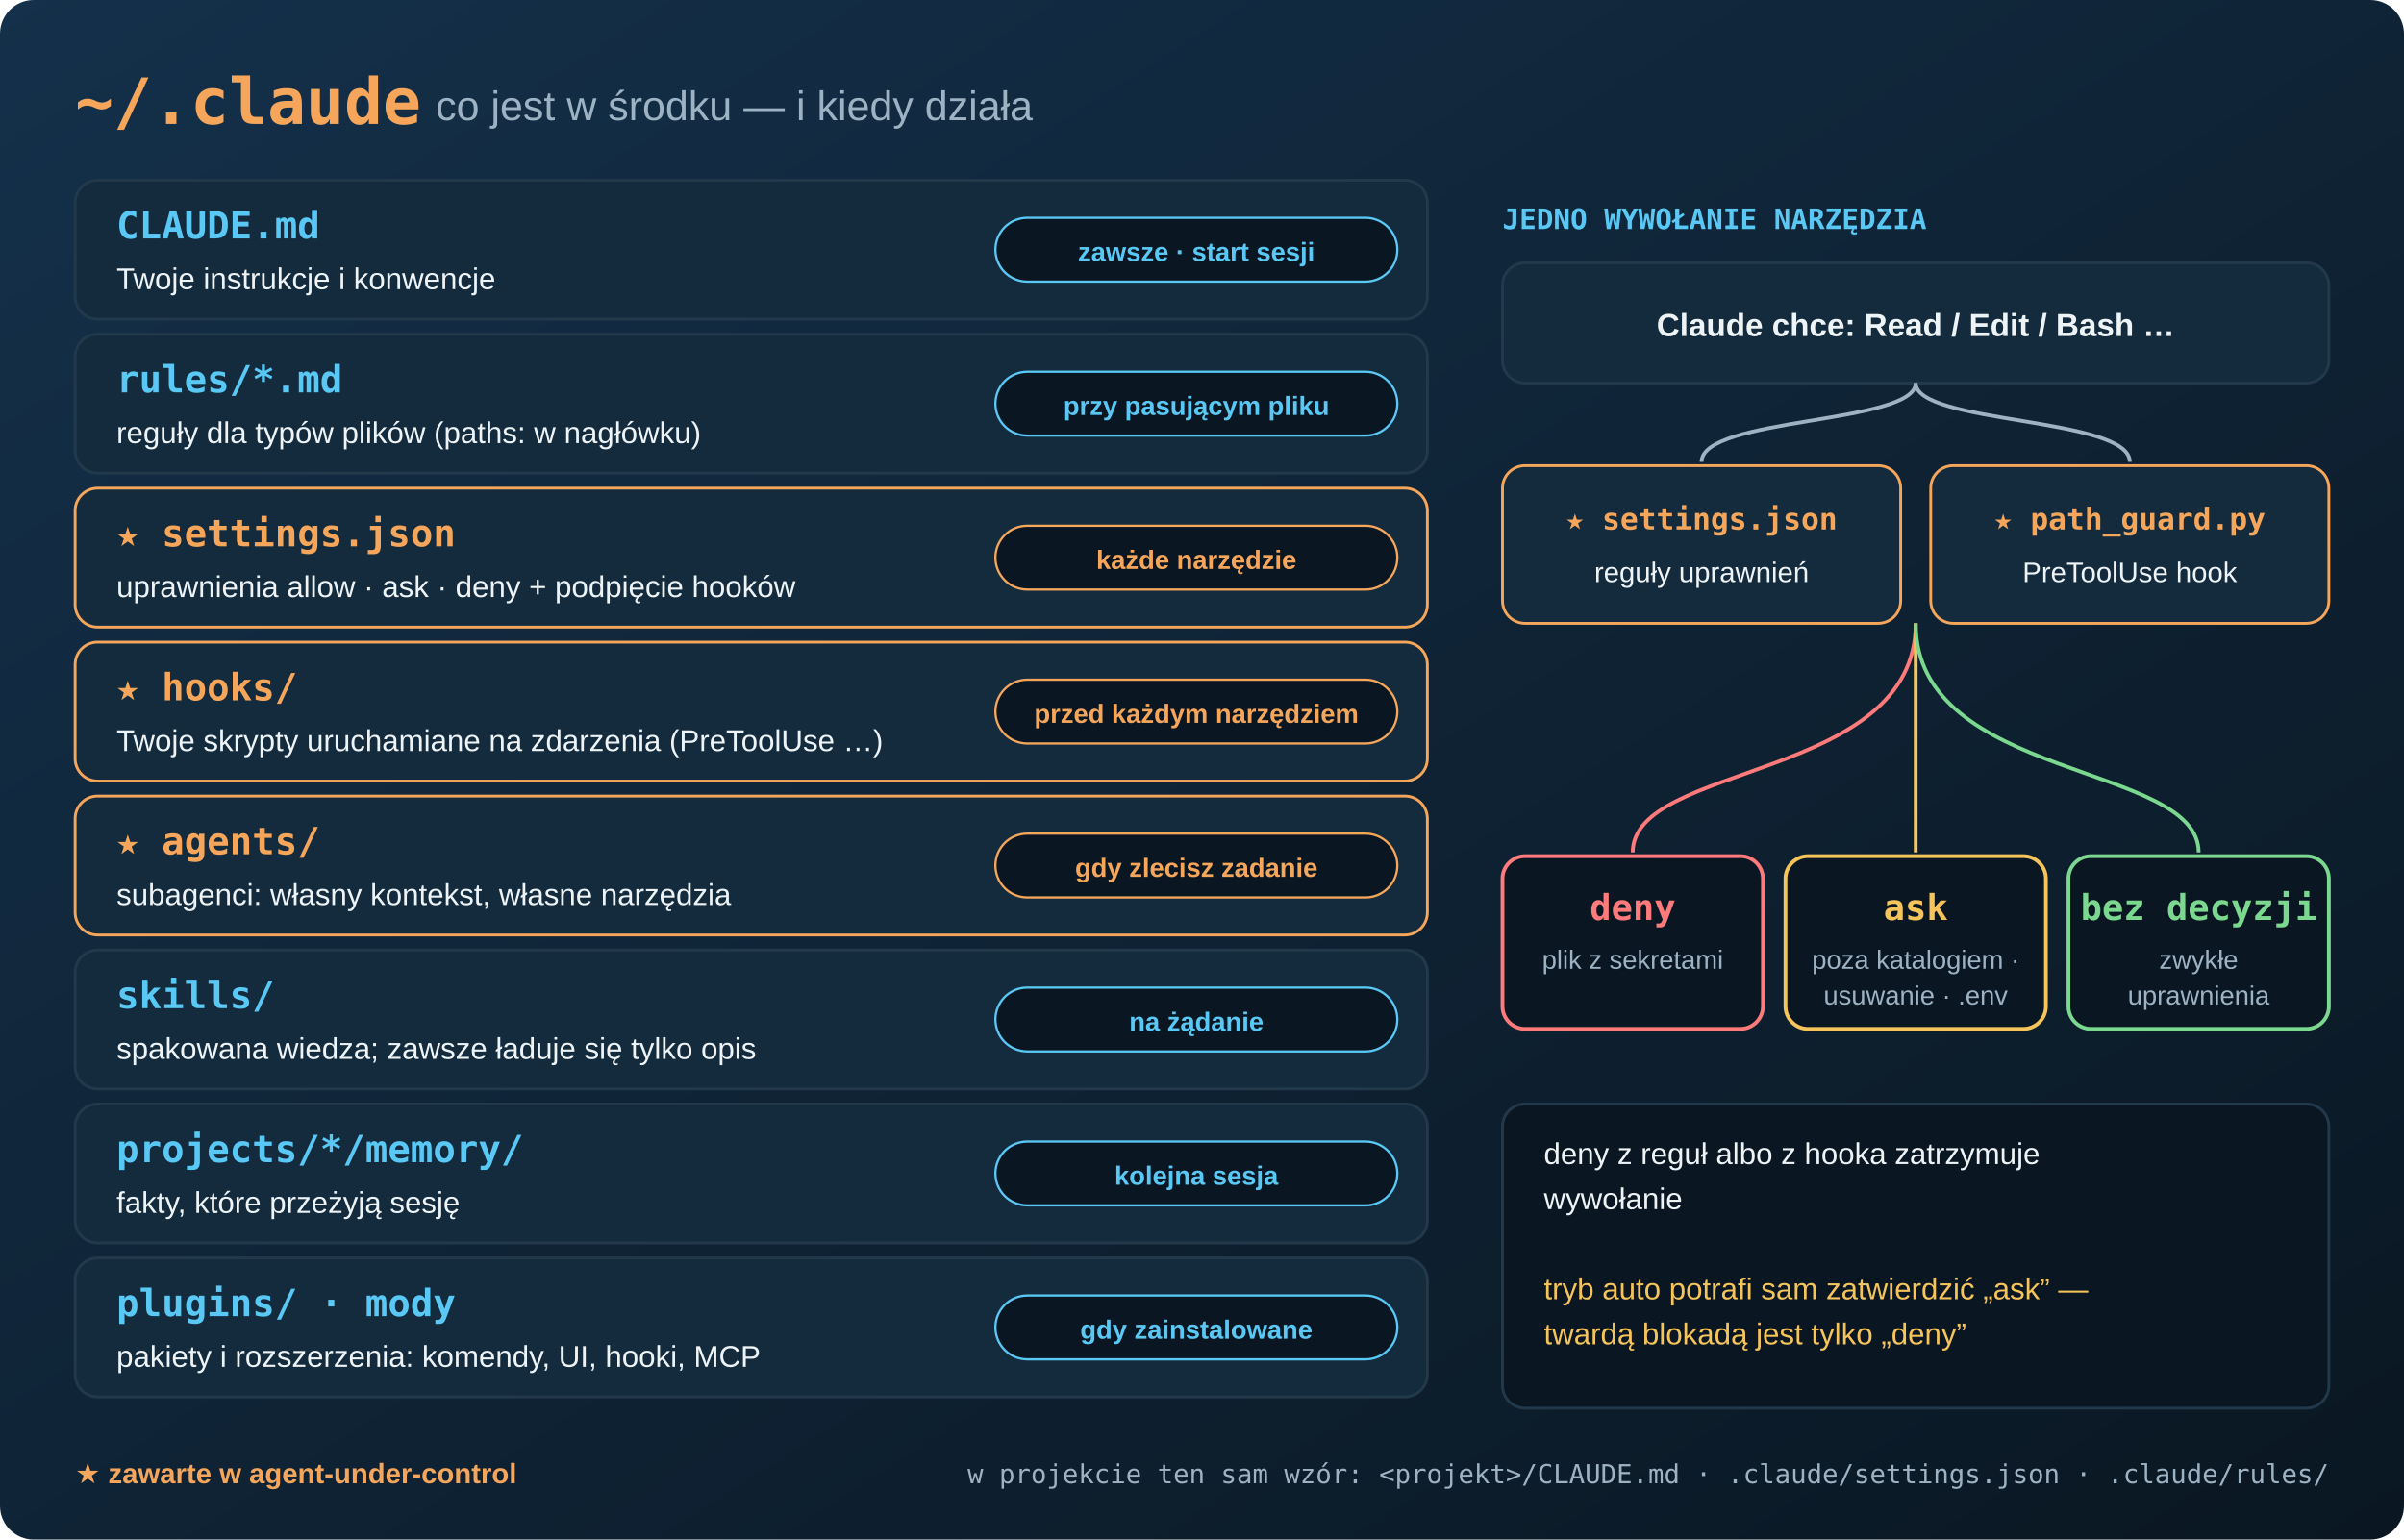
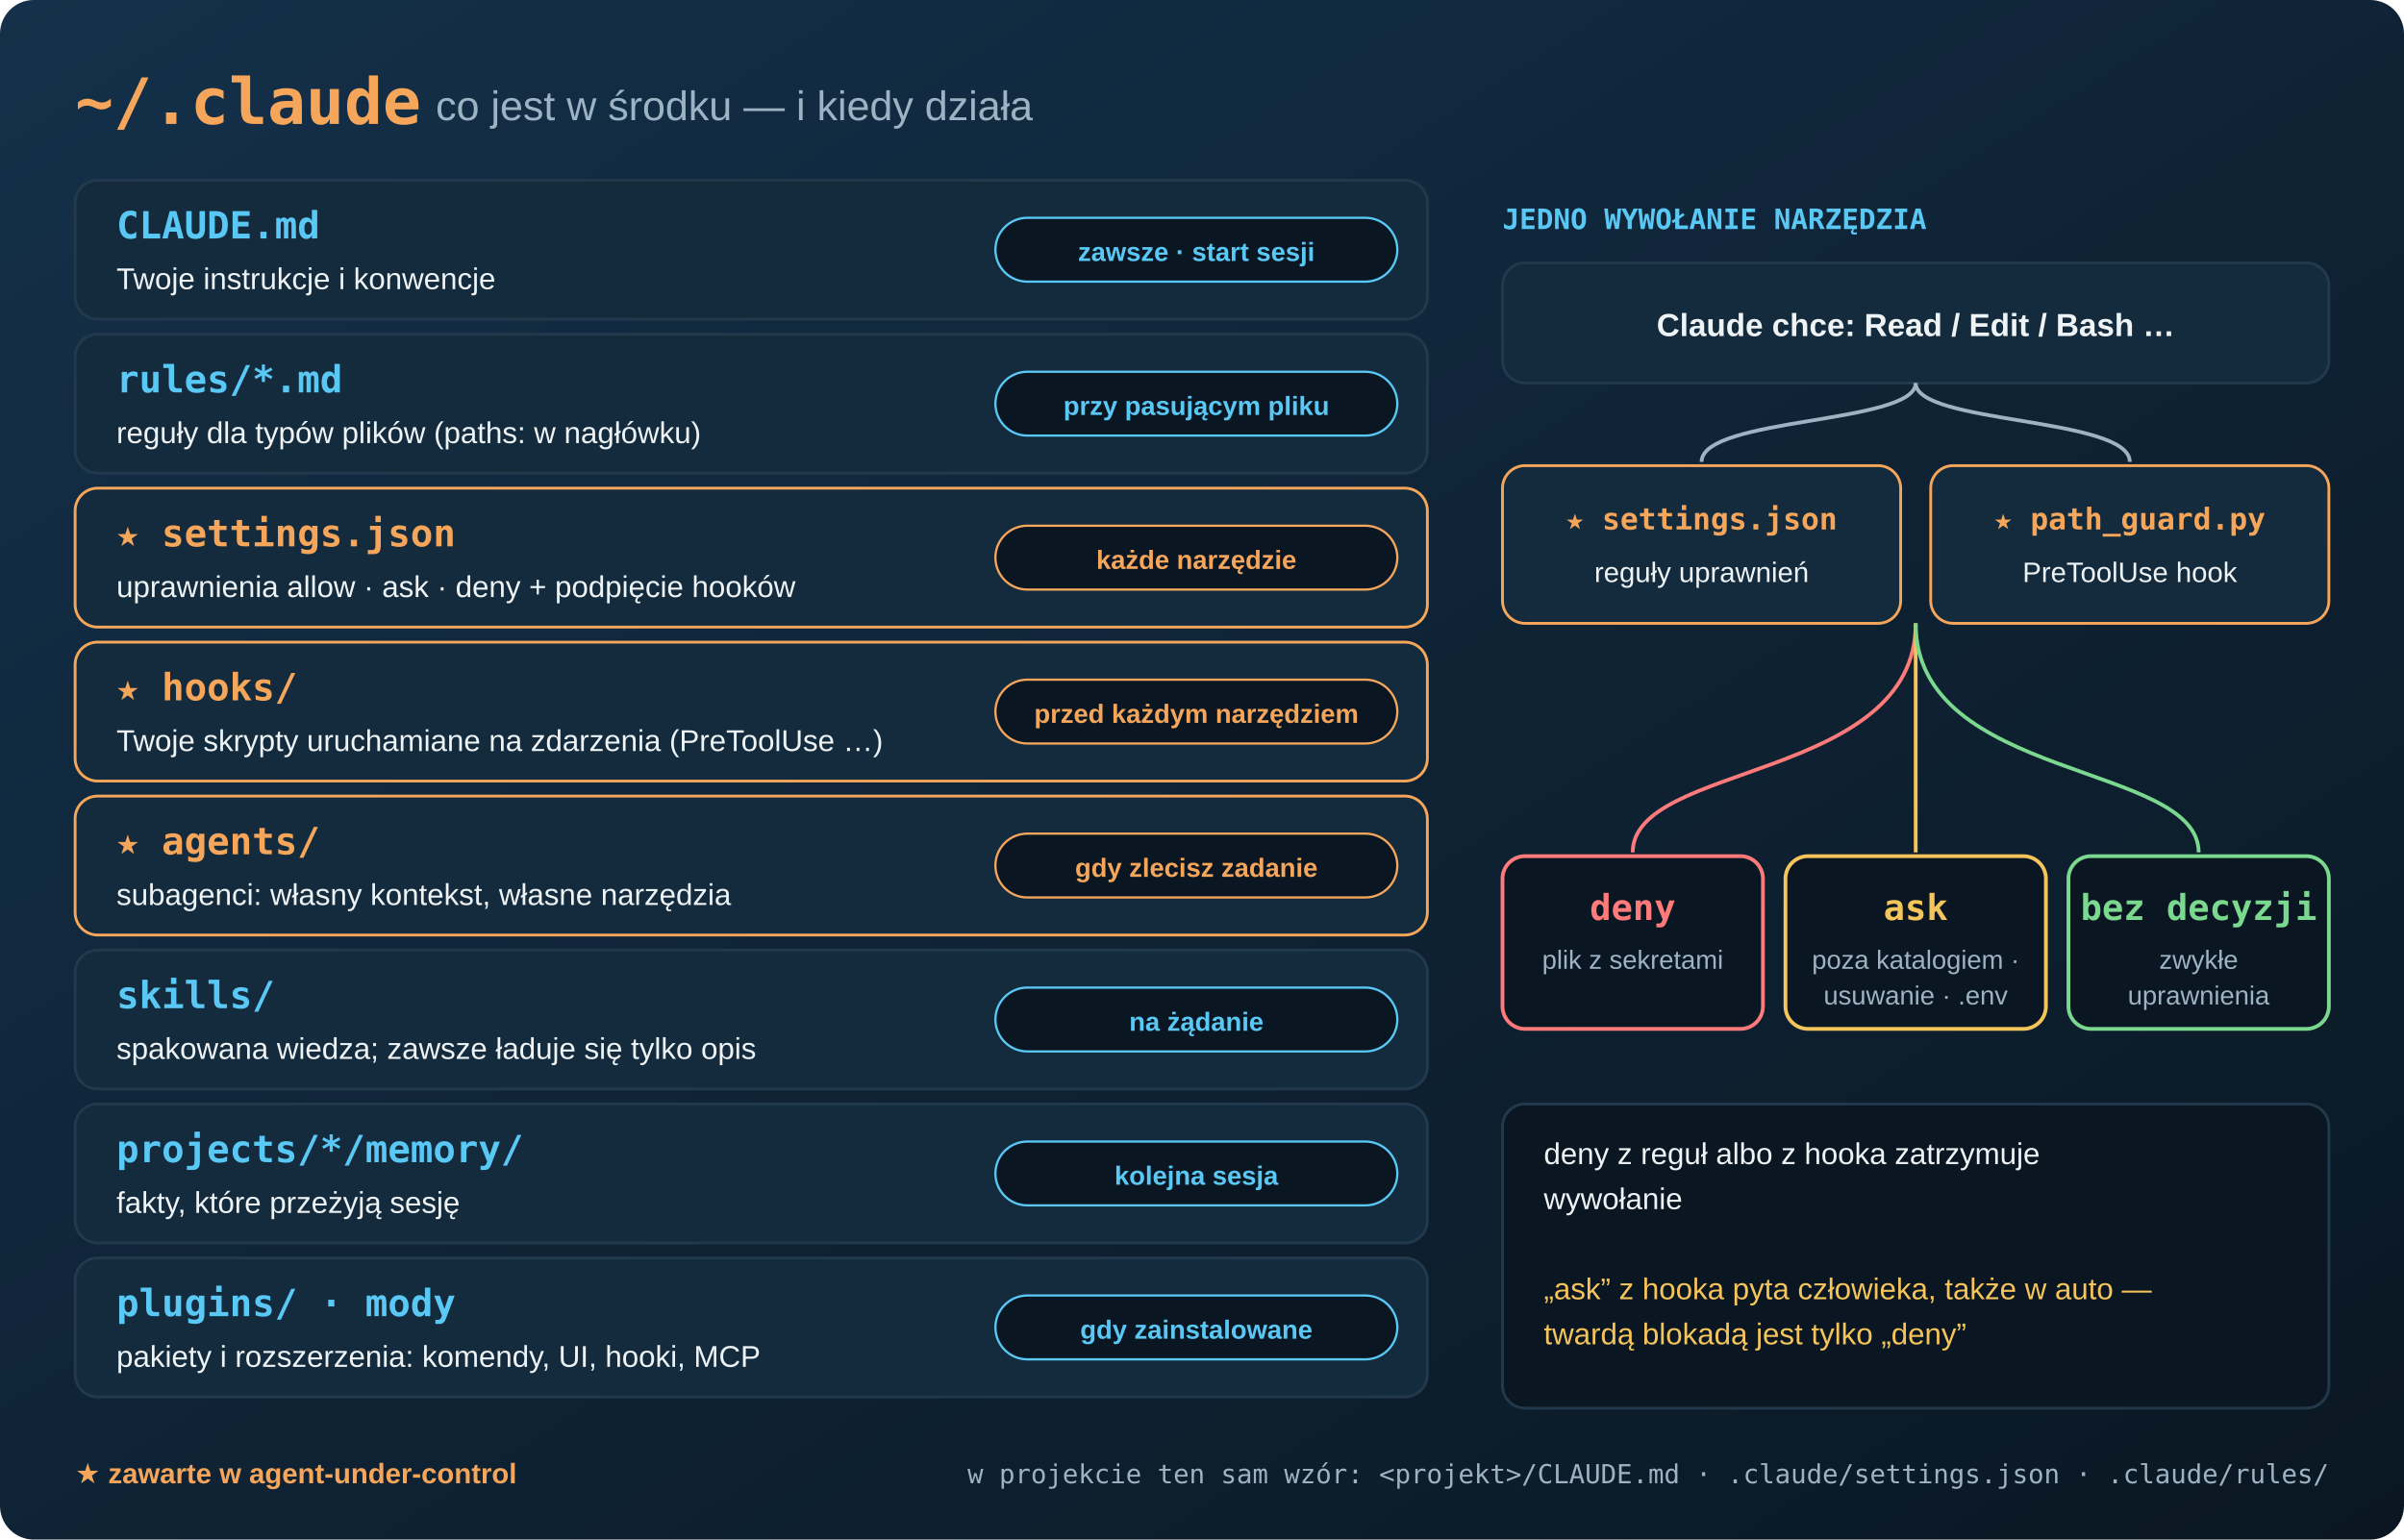
<svg xmlns="http://www.w3.org/2000/svg" width="1280" height="820" viewBox="0 0 1280 820" role="img" aria-label="~/.claude — co jest w środku — i kiedy działa">
  <defs>
    <linearGradient id="bg" x1="0" y1="0" x2="1" y2="1">
      <stop offset="0" stop-color="#14304a" />
      <stop offset="1" stop-color="#0a1722" />
    </linearGradient>
  </defs>
  <rect width="1280" height="820" rx="18" fill="url(#bg)" />
  <text x="40" y="66" font-family="Consolas, Menlo, DejaVu Sans Mono, monospace" font-size="34" font-weight="700" fill="#f5a65b" text-anchor="start">~/.claude</text>
  <text x="232" y="64" font-family="Segoe UI, Helvetica Neue, Arial, sans-serif" font-size="22" font-weight="400" fill="#9db2c2" text-anchor="start">co jest w środku — i kiedy działa</text>
  <rect x="40" y="96" width="720" height="74" rx="12" fill="#132b3d" stroke="#22394c" stroke-width="1.5" />
  <text x="62" y="127" font-family="Consolas, Menlo, DejaVu Sans Mono, monospace" font-size="20" font-weight="700" fill="#5ac8f5" text-anchor="start">CLAUDE.md</text>
  <text x="62" y="154" font-family="Segoe UI, Helvetica Neue, Arial, sans-serif" font-size="16" font-weight="400" fill="#eef3f6" text-anchor="start">Twoje instrukcje i konwencje</text>
  <rect x="530" y="116" width="214" height="34" rx="17" fill="#0a1722" stroke="#5ac8f5" stroke-width="1.2" />
  <text x="637.0" y="139" font-family="Segoe UI, Helvetica Neue, Arial, sans-serif" font-size="14" font-weight="600" fill="#5ac8f5" text-anchor="middle">zawsze · start sesji</text>
  <rect x="40" y="178" width="720" height="74" rx="12" fill="#132b3d" stroke="#22394c" stroke-width="1.5" />
  <text x="62" y="209" font-family="Consolas, Menlo, DejaVu Sans Mono, monospace" font-size="20" font-weight="700" fill="#5ac8f5" text-anchor="start">rules/*.md</text>
  <text x="62" y="236" font-family="Segoe UI, Helvetica Neue, Arial, sans-serif" font-size="16" font-weight="400" fill="#eef3f6" text-anchor="start">reguły dla typów plików (paths: w nagłówku)</text>
  <rect x="530" y="198" width="214" height="34" rx="17" fill="#0a1722" stroke="#5ac8f5" stroke-width="1.2" />
  <text x="637.0" y="221" font-family="Segoe UI, Helvetica Neue, Arial, sans-serif" font-size="14" font-weight="600" fill="#5ac8f5" text-anchor="middle">przy pasującym pliku</text>
  <rect x="40" y="260" width="720" height="74" rx="12" fill="#132b3d" stroke="#f5a65b" stroke-width="1.5" />
  <text x="62" y="291" font-family="Consolas, Menlo, DejaVu Sans Mono, monospace" font-size="20" font-weight="700" fill="#f5a65b" text-anchor="start">★ settings.json</text>
  <text x="62" y="318" font-family="Segoe UI, Helvetica Neue, Arial, sans-serif" font-size="16" font-weight="400" fill="#eef3f6" text-anchor="start">uprawnienia allow · ask · deny + podpięcie hooków</text>
  <rect x="530" y="280" width="214" height="34" rx="17" fill="#0a1722" stroke="#f5a65b" stroke-width="1.2" />
  <text x="637.0" y="303" font-family="Segoe UI, Helvetica Neue, Arial, sans-serif" font-size="14" font-weight="600" fill="#f5a65b" text-anchor="middle">każde narzędzie</text>
  <rect x="40" y="342" width="720" height="74" rx="12" fill="#132b3d" stroke="#f5a65b" stroke-width="1.5" />
  <text x="62" y="373" font-family="Consolas, Menlo, DejaVu Sans Mono, monospace" font-size="20" font-weight="700" fill="#f5a65b" text-anchor="start">★ hooks/</text>
  <text x="62" y="400" font-family="Segoe UI, Helvetica Neue, Arial, sans-serif" font-size="16" font-weight="400" fill="#eef3f6" text-anchor="start">Twoje skrypty uruchamiane na zdarzenia (PreToolUse …)</text>
  <rect x="530" y="362" width="214" height="34" rx="17" fill="#0a1722" stroke="#f5a65b" stroke-width="1.2" />
  <text x="637.0" y="385" font-family="Segoe UI, Helvetica Neue, Arial, sans-serif" font-size="14" font-weight="600" fill="#f5a65b" text-anchor="middle">przed każdym narzędziem</text>
  <rect x="40" y="424" width="720" height="74" rx="12" fill="#132b3d" stroke="#f5a65b" stroke-width="1.5" />
  <text x="62" y="455" font-family="Consolas, Menlo, DejaVu Sans Mono, monospace" font-size="20" font-weight="700" fill="#f5a65b" text-anchor="start">★ agents/</text>
  <text x="62" y="482" font-family="Segoe UI, Helvetica Neue, Arial, sans-serif" font-size="16" font-weight="400" fill="#eef3f6" text-anchor="start">subagenci: własny kontekst, własne narzędzia</text>
  <rect x="530" y="444" width="214" height="34" rx="17" fill="#0a1722" stroke="#f5a65b" stroke-width="1.2" />
  <text x="637.0" y="467" font-family="Segoe UI, Helvetica Neue, Arial, sans-serif" font-size="14" font-weight="600" fill="#f5a65b" text-anchor="middle">gdy zlecisz zadanie</text>
  <rect x="40" y="506" width="720" height="74" rx="12" fill="#132b3d" stroke="#22394c" stroke-width="1.5" />
  <text x="62" y="537" font-family="Consolas, Menlo, DejaVu Sans Mono, monospace" font-size="20" font-weight="700" fill="#5ac8f5" text-anchor="start">skills/</text>
  <text x="62" y="564" font-family="Segoe UI, Helvetica Neue, Arial, sans-serif" font-size="16" font-weight="400" fill="#eef3f6" text-anchor="start">spakowana wiedza; zawsze ładuje się tylko opis</text>
  <rect x="530" y="526" width="214" height="34" rx="17" fill="#0a1722" stroke="#5ac8f5" stroke-width="1.2" />
  <text x="637.0" y="549" font-family="Segoe UI, Helvetica Neue, Arial, sans-serif" font-size="14" font-weight="600" fill="#5ac8f5" text-anchor="middle">na żądanie</text>
  <rect x="40" y="588" width="720" height="74" rx="12" fill="#132b3d" stroke="#22394c" stroke-width="1.5" />
  <text x="62" y="619" font-family="Consolas, Menlo, DejaVu Sans Mono, monospace" font-size="20" font-weight="700" fill="#5ac8f5" text-anchor="start">projects/*/memory/</text>
  <text x="62" y="646" font-family="Segoe UI, Helvetica Neue, Arial, sans-serif" font-size="16" font-weight="400" fill="#eef3f6" text-anchor="start">fakty, które przeżyją sesję</text>
  <rect x="530" y="608" width="214" height="34" rx="17" fill="#0a1722" stroke="#5ac8f5" stroke-width="1.2" />
  <text x="637.0" y="631" font-family="Segoe UI, Helvetica Neue, Arial, sans-serif" font-size="14" font-weight="600" fill="#5ac8f5" text-anchor="middle">kolejna sesja</text>
  <rect x="40" y="670" width="720" height="74" rx="12" fill="#132b3d" stroke="#22394c" stroke-width="1.5" />
  <text x="62" y="701" font-family="Consolas, Menlo, DejaVu Sans Mono, monospace" font-size="20" font-weight="700" fill="#5ac8f5" text-anchor="start">plugins/ · mody</text>
  <text x="62" y="728" font-family="Segoe UI, Helvetica Neue, Arial, sans-serif" font-size="16" font-weight="400" fill="#eef3f6" text-anchor="start">pakiety i rozszerzenia: komendy, UI, hooki, MCP</text>
  <rect x="530" y="690" width="214" height="34" rx="17" fill="#0a1722" stroke="#5ac8f5" stroke-width="1.2" />
  <text x="637.0" y="713" font-family="Segoe UI, Helvetica Neue, Arial, sans-serif" font-size="14" font-weight="600" fill="#5ac8f5" text-anchor="middle">gdy zainstalowane</text>
  <text x="800" y="122" font-family="Consolas, Menlo, DejaVu Sans Mono, monospace" font-size="15" font-weight="700" fill="#5ac8f5" text-anchor="start">JEDNO WYWOŁANIE NARZĘDZIA</text>
  <rect x="800" y="140" width="440" height="64" rx="12" fill="#132b3d" stroke="#22394c" stroke-width="1.5" />
  <text x="1020.0" y="179" font-family="Segoe UI, Helvetica Neue, Arial, sans-serif" font-size="17" font-weight="600" fill="#eef3f6" text-anchor="middle">Claude chce: Read / Edit / Bash …</text>
  <path d="M1020.0,204 C1020.0,226 906.0,222 906.0,246" fill="none" stroke="#9db2c2" stroke-width="2" />
  <rect x="800.0" y="248" width="212.0" height="84" rx="12" fill="#132b3d" stroke="#f5a65b" stroke-width="1.5" />
  <text x="906.0" y="282" font-family="Consolas, Menlo, DejaVu Sans Mono, monospace" font-size="16" font-weight="700" fill="#f5a65b" text-anchor="middle">★ settings.json</text>
  <text x="906.0" y="310" font-family="Segoe UI, Helvetica Neue, Arial, sans-serif" font-size="15" font-weight="400" fill="#eef3f6" text-anchor="middle">reguły uprawnień</text>
  <path d="M1020.0,204 C1020.0,226 1134.0,222 1134.0,246" fill="none" stroke="#9db2c2" stroke-width="2" />
  <rect x="1028.0" y="248" width="212.0" height="84" rx="12" fill="#132b3d" stroke="#f5a65b" stroke-width="1.5" />
  <text x="1134.0" y="282" font-family="Consolas, Menlo, DejaVu Sans Mono, monospace" font-size="16" font-weight="700" fill="#f5a65b" text-anchor="middle">★ path_guard.py</text>
  <text x="1134.0" y="310" font-family="Segoe UI, Helvetica Neue, Arial, sans-serif" font-size="15" font-weight="400" fill="#eef3f6" text-anchor="middle">PreToolUse hook</text>
  <path d="M1020.0,332 C1020.0,416 869.333,406 869.333,454" fill="none" stroke="#ff7a7a" stroke-width="2" />
  <rect x="800.0" y="456" width="138.667" height="92" rx="12" fill="#0a1722" stroke="#ff7a7a" stroke-width="2" />
  <text x="869.333" y="490" font-family="Consolas, Menlo, DejaVu Sans Mono, monospace" font-size="19" font-weight="700" fill="#ff7a7a" text-anchor="middle">deny</text>
  <text x="869.333" y="516" font-family="Segoe UI, Helvetica Neue, Arial, sans-serif" font-size="14" font-weight="400" fill="#9db2c2" text-anchor="middle">plik z sekretami</text>
  <path d="M1020.0,332 C1020.0,416 1020.0,406 1020.0,454" fill="none" stroke="#f5c45b" stroke-width="2" />
  <rect x="950.667" y="456" width="138.667" height="92" rx="12" fill="#0a1722" stroke="#f5c45b" stroke-width="2" />
  <text x="1020.0" y="490" font-family="Consolas, Menlo, DejaVu Sans Mono, monospace" font-size="19" font-weight="700" fill="#f5c45b" text-anchor="middle">ask</text>
  <text x="1020.0" y="516" font-family="Segoe UI, Helvetica Neue, Arial, sans-serif" font-size="14" font-weight="400" fill="#9db2c2" text-anchor="middle">poza katalogiem ·</text>
  <text x="1020.0" y="535" font-family="Segoe UI, Helvetica Neue, Arial, sans-serif" font-size="14" font-weight="400" fill="#9db2c2" text-anchor="middle">usuwanie · .env</text>
  <path d="M1020.0,332 C1020.0,416 1170.667,406 1170.667,454" fill="none" stroke="#7bd88f" stroke-width="2" />
  <rect x="1101.333" y="456" width="138.667" height="92" rx="12" fill="#0a1722" stroke="#7bd88f" stroke-width="2" />
  <text x="1170.667" y="490" font-family="Consolas, Menlo, DejaVu Sans Mono, monospace" font-size="19" font-weight="700" fill="#7bd88f" text-anchor="middle">bez decyzji</text>
  <text x="1170.667" y="516" font-family="Segoe UI, Helvetica Neue, Arial, sans-serif" font-size="14" font-weight="400" fill="#9db2c2" text-anchor="middle">zwykłe</text>
  <text x="1170.667" y="535" font-family="Segoe UI, Helvetica Neue, Arial, sans-serif" font-size="14" font-weight="400" fill="#9db2c2" text-anchor="middle">uprawnienia</text>
  <rect x="800" y="588" width="440" height="162" rx="12" fill="#0a1722" stroke="#22394c" stroke-width="1.5" />
  <text x="822" y="620" font-family="Segoe UI, Helvetica Neue, Arial, sans-serif" font-size="16" font-weight="400" fill="#eef3f6" text-anchor="start">deny z reguł albo z hooka zatrzymuje</text>
  <text x="822" y="644" font-family="Segoe UI, Helvetica Neue, Arial, sans-serif" font-size="16" font-weight="400" fill="#eef3f6" text-anchor="start">wywołanie</text>
  <text x="822" y="668" font-family="Segoe UI, Helvetica Neue, Arial, sans-serif" font-size="16" font-weight="400" fill="#f5c45b" text-anchor="start" />
-   <text x="822" y="692" font-family="Segoe UI, Helvetica Neue, Arial, sans-serif" font-size="16" font-weight="400" fill="#f5c45b" text-anchor="start">tryb auto potrafi sam zatwierdzić „ask” —</text>
+   <text x="822" y="692" font-family="Segoe UI, Helvetica Neue, Arial, sans-serif" font-size="16" font-weight="400" fill="#f5c45b" text-anchor="start">„ask” z hooka pyta człowieka, także w auto —</text>
  <text x="822" y="716" font-family="Segoe UI, Helvetica Neue, Arial, sans-serif" font-size="16" font-weight="400" fill="#f5c45b" text-anchor="start">twardą blokadą jest tylko „deny”</text>
  <text x="40" y="790" font-family="Segoe UI, Helvetica Neue, Arial, sans-serif" font-size="15" font-weight="600" fill="#f5a65b" text-anchor="start">★ zawarte w agent-under-control</text>
  <text x="1240" y="790" font-family="Consolas, Menlo, DejaVu Sans Mono, monospace" font-size="14" font-weight="400" fill="#9db2c2" text-anchor="end">w projekcie ten sam wzór: &lt;projekt&gt;/CLAUDE.md · .claude/settings.json · .claude/rules/</text>
</svg>
